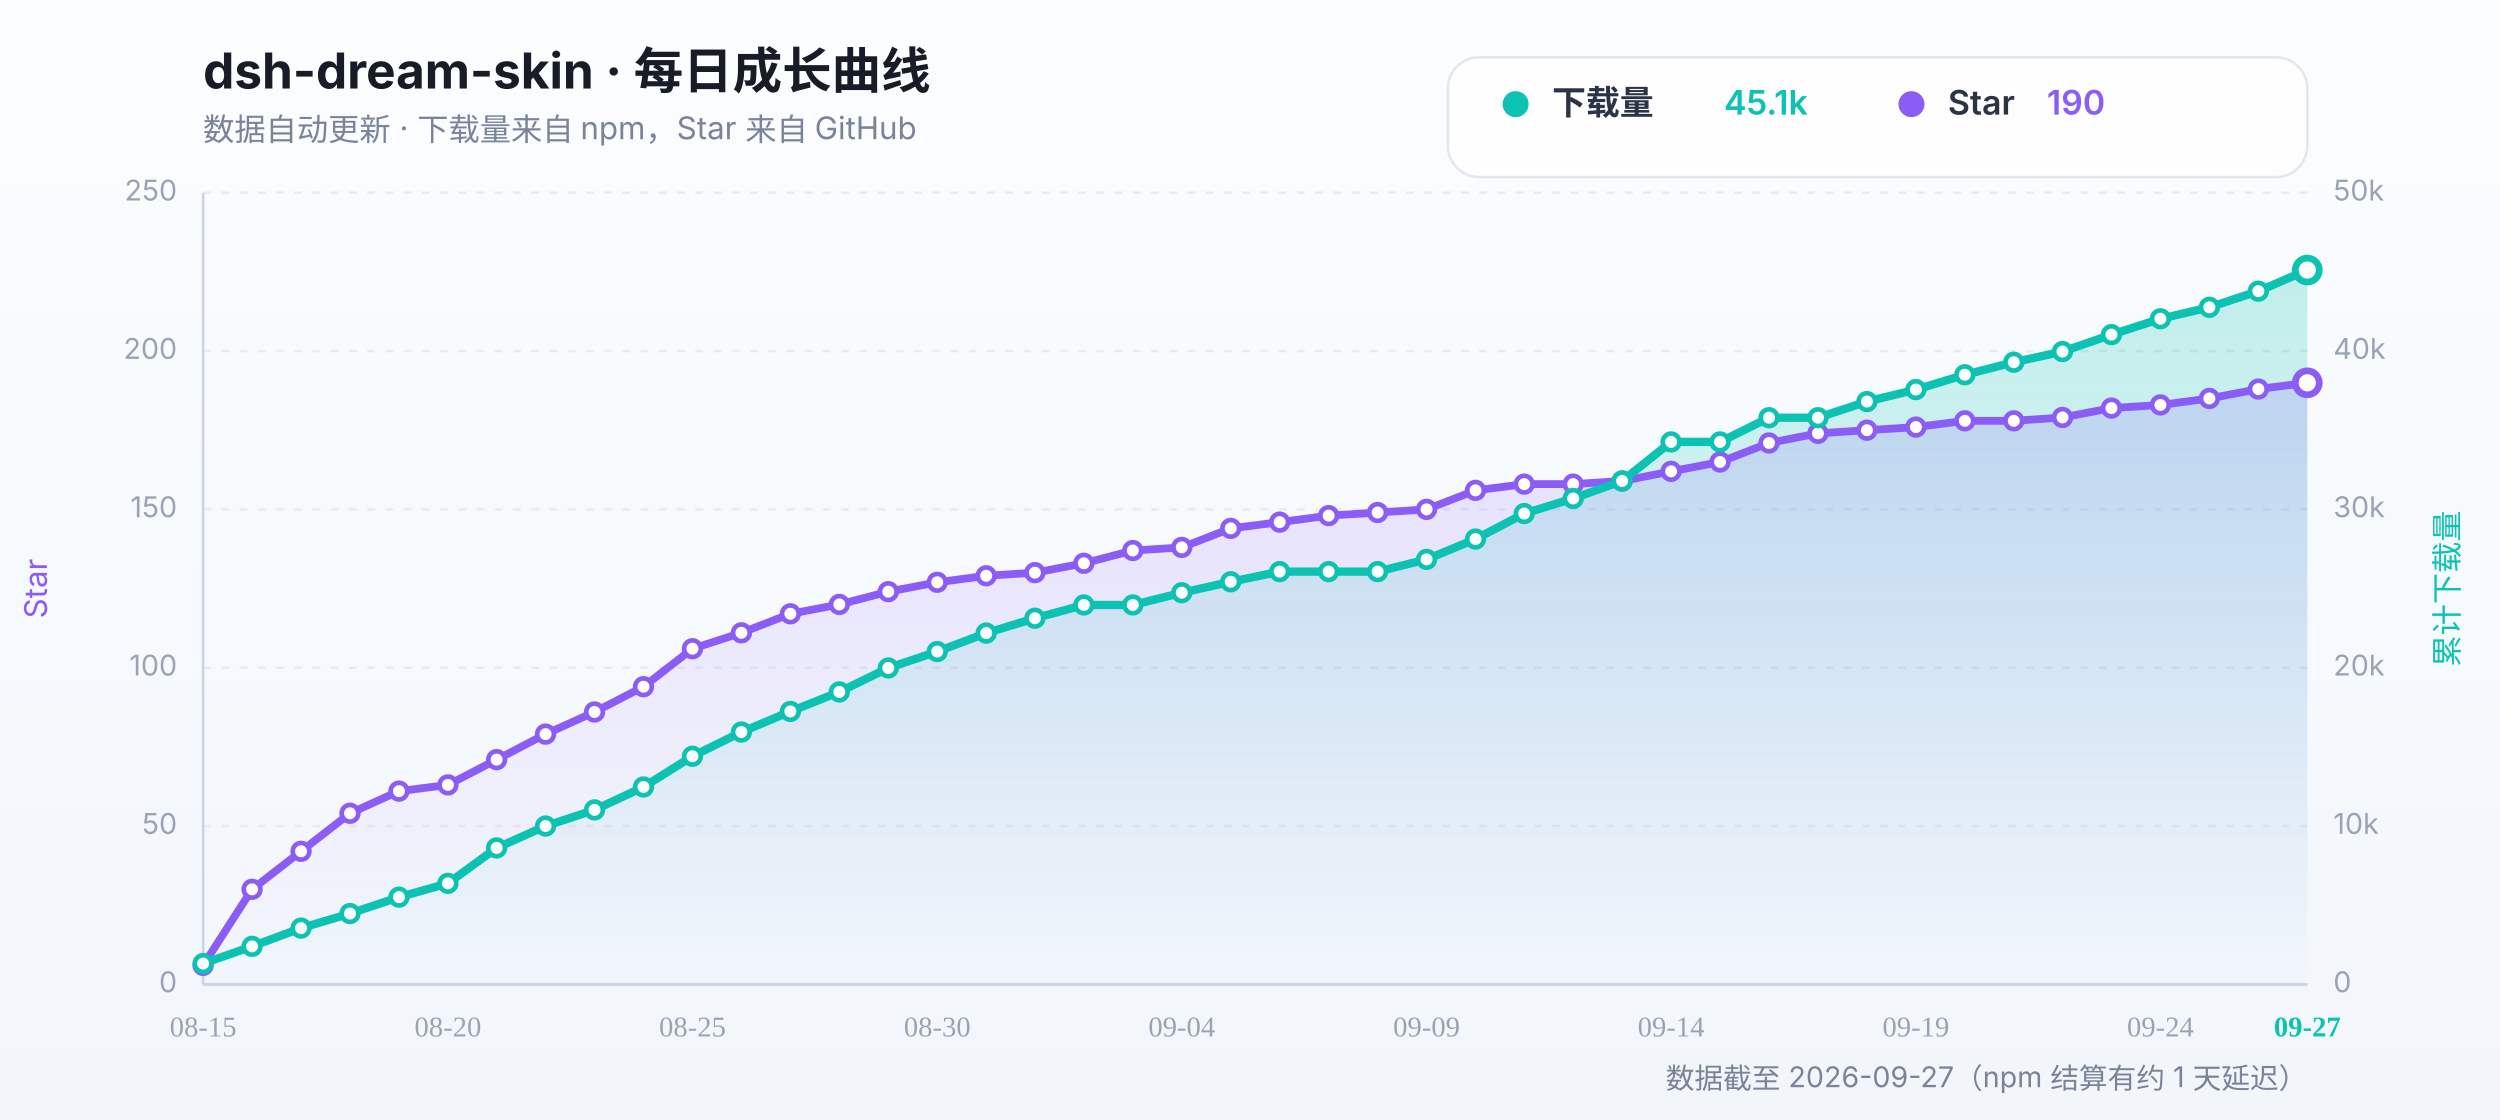
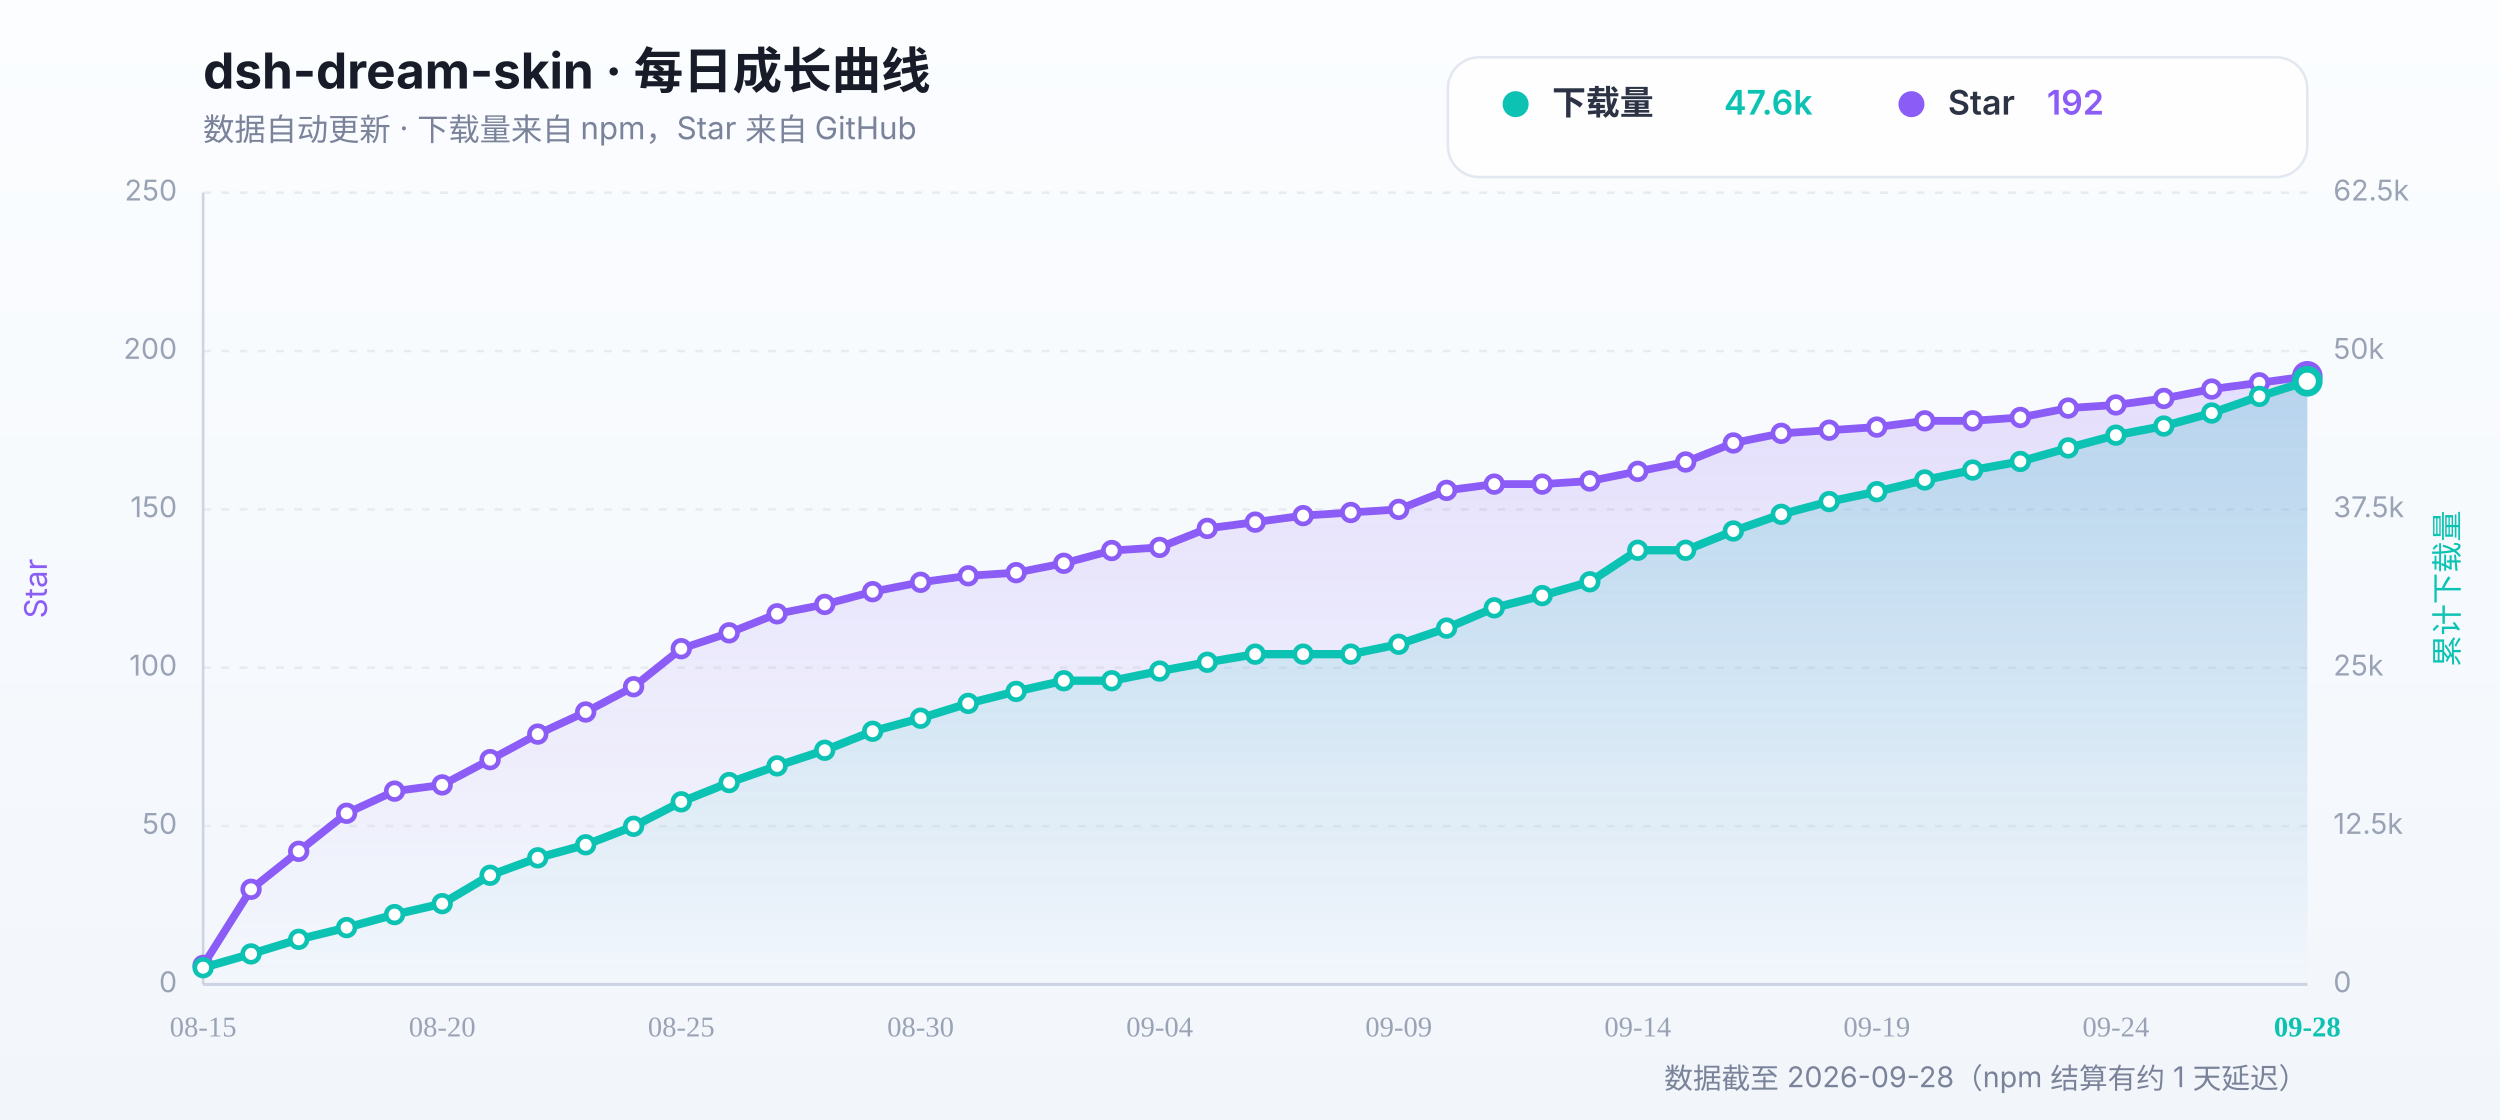
<svg xmlns="http://www.w3.org/2000/svg" width="960" height="430" viewBox="0 0 960 430" role="img" aria-label="dsh-dream-skin 每日 Star 与累计下载量双轴折线图">
  <defs>
    <linearGradient id="gradDl" x1="0" y1="0" x2="0" y2="1">
      <stop offset="0%" stop-color="#0cc2b3" stop-opacity="0.24" />
      <stop offset="100%" stop-color="#0cc2b3" stop-opacity="0" />
    </linearGradient>
    <linearGradient id="gradSt" x1="0" y1="0" x2="0" y2="1">
      <stop offset="0%" stop-color="#8b5cf6" stop-opacity="0.18" />
      <stop offset="100%" stop-color="#8b5cf6" stop-opacity="0" />
    </linearGradient>
    <linearGradient id="bgGrad" x1="0" y1="0" x2="0" y2="1">
      <stop offset="0%" stop-color="#fbfdff" />
      <stop offset="100%" stop-color="#f2f6fb" />
    </linearGradient>
  </defs>
  <rect width="960" height="430" fill="url(#bgGrad)" />
  <g font-family="system-ui,-apple-system,'Segoe UI',sans-serif">
    <text x="18" y="226" font-size="12" fill="#8b5cf6" transform="rotate(-90 18 226)" text-anchor="middle">Star</text>
    <text x="944" y="226" font-size="12" fill="#0cc2b3" transform="rotate(-90 944 226)" text-anchor="middle">累计下载量</text>
  </g>
  <text x="78" y="34" font-size="19" font-weight="700" fill="#171c28" font-family="system-ui,-apple-system,'Segoe UI',sans-serif">dsh-dream-skin · 每日成长曲线</text>
  <text x="78" y="54" font-size="12" fill="#7a8399" font-family="system-ui,-apple-system,'Segoe UI',sans-serif">数据自动更新 · 下载量来自 npm，Star 来自 GitHub</text>
  <g font-family="system-ui,-apple-system,'Segoe UI',sans-serif">
    <rect x="556" y="22" width="330" height="46" rx="12" fill="#ffffff" fill-opacity="0.72" stroke="#e3e8f0" stroke-width="1" />
    <circle cx="582" cy="40" r="5" fill="#0cc2b3" />
    <text x="596" y="44" font-size="13" font-weight="600" fill="#2c3344">下载量</text>
-     <text x="662" y="44" font-size="13" font-weight="600" fill="#0cc2b3">45.1k</text>
+     <text x="662" y="44" font-size="13" font-weight="600" fill="#0cc2b3">47.6k</text>
    <circle cx="734" cy="40" r="5" fill="#8b5cf6" />
    <text x="748" y="44" font-size="13" font-weight="600" fill="#2c3344">Star</text>
-     <text x="786" y="44" font-size="13" font-weight="600" fill="#8b5cf6">190</text>
+     <text x="786" y="44" font-size="13" font-weight="600" fill="#8b5cf6">192</text>
  </g>
  <line x1="78" y1="378.0" x2="886" y2="378.0" stroke="#d3d9e8" stroke-width="1.2" />
  <line x1="78" y1="317.2" x2="886" y2="317.2" stroke="#e8ebf2" stroke-width="1" stroke-dasharray="3 4" />
  <line x1="78" y1="256.4" x2="886" y2="256.4" stroke="#e8ebf2" stroke-width="1" stroke-dasharray="3 4" />
  <line x1="78" y1="195.6" x2="886" y2="195.6" stroke="#e8ebf2" stroke-width="1" stroke-dasharray="3 4" />
  <line x1="78" y1="134.8" x2="886" y2="134.8" stroke="#e8ebf2" stroke-width="1" stroke-dasharray="3 4" />
  <line x1="78" y1="74.0" x2="886" y2="74.0" stroke="#e8ebf2" stroke-width="1" stroke-dasharray="3 4" />
  <g font-family="system-ui,-apple-system,'Segoe UI',sans-serif">
    <text x="68" y="381.0" text-anchor="end" font-size="11" fill="#9aa3b5">0</text>
    <text x="68" y="320.2" text-anchor="end" font-size="11" fill="#9aa3b5">50</text>
    <text x="68" y="259.4" text-anchor="end" font-size="11" fill="#9aa3b5">100</text>
    <text x="68" y="198.6" text-anchor="end" font-size="11" fill="#9aa3b5">150</text>
    <text x="68" y="137.8" text-anchor="end" font-size="11" fill="#9aa3b5">200</text>
    <text x="68" y="77.0" text-anchor="end" font-size="11" fill="#9aa3b5">250</text>
    <text x="896" y="381.0" text-anchor="start" font-size="11" fill="#9aa3b5">0</text>
-     <text x="896" y="320.2" text-anchor="start" font-size="11" fill="#9aa3b5">10k</text>
-     <text x="896" y="259.4" text-anchor="start" font-size="11" fill="#9aa3b5">20k</text>
-     <text x="896" y="198.6" text-anchor="start" font-size="11" fill="#9aa3b5">30k</text>
-     <text x="896" y="137.8" text-anchor="start" font-size="11" fill="#9aa3b5">40k</text>
-     <text x="896" y="77.0" text-anchor="start" font-size="11" fill="#9aa3b5">50k</text>
+     <text x="896" y="320.2" text-anchor="start" font-size="11" fill="#9aa3b5">12.5k</text>
+     <text x="896" y="259.4" text-anchor="start" font-size="11" fill="#9aa3b5">25k</text>
+     <text x="896" y="198.6" text-anchor="start" font-size="11" fill="#9aa3b5">37.5k</text>
+     <text x="896" y="137.8" text-anchor="start" font-size="11" fill="#9aa3b5">50k</text>
+     <text x="896" y="77.0" text-anchor="start" font-size="11" fill="#9aa3b5">62.5k</text>
  </g>
  <line x1="78" y1="74" x2="78" y2="378" stroke="#cdd3e2" stroke-width="1" />
  <line x1="78" y1="378" x2="886" y2="378" stroke="#cdd3e2" stroke-width="1" />
-   <path d="M 78.0 378.0 L 78.0 370.0 L 96.8 363.4 L 115.6 356.4 L 134.4 350.8 L 153.2 344.5 L 172.0 339.2 L 190.7 325.6 L 209.5 317.2 L 228.3 311.0 L 247.1 302.2 L 265.9 290.4 L 284.7 281.1 L 303.5 273.2 L 322.3 265.7 L 341.1 256.5 L 359.9 250.2 L 378.7 243.1 L 397.4 237.4 L 416.2 232.3 L 435.0 232.3 L 453.8 227.6 L 472.6 223.4 L 491.4 219.5 L 510.2 219.5 L 529.0 219.5 L 547.8 214.8 L 566.6 207.0 L 585.3 197.2 L 604.1 191.4 L 622.9 184.7 L 641.7 169.7 L 660.5 169.7 L 679.3 160.4 L 698.1 160.4 L 716.9 154.2 L 735.7 149.6 L 754.5 143.9 L 773.3 139.1 L 792.0 135.0 L 810.8 128.5 L 829.6 122.4 L 848.4 118.0 L 867.2 111.8 L 886.0 103.7 L 886.0 378.0 Z" fill="url(#gradDl)" stroke="none" />
-   <path d="M 78.0 378.0 L 78.0 370.7 L 96.8 341.5 L 115.6 326.9 L 134.4 312.3 L 153.2 303.8 L 172.0 301.4 L 190.7 291.7 L 209.5 281.9 L 228.3 273.4 L 247.1 263.7 L 265.9 249.1 L 284.7 243.0 L 303.5 235.7 L 322.3 232.1 L 341.1 227.2 L 359.9 223.6 L 378.7 221.1 L 397.4 219.9 L 416.2 216.3 L 435.0 211.4 L 453.8 210.2 L 472.6 202.9 L 491.4 200.5 L 510.2 198.0 L 529.0 196.8 L 547.8 195.6 L 566.6 188.3 L 585.3 185.9 L 604.1 185.9 L 622.9 184.7 L 641.7 181.0 L 660.5 177.4 L 679.3 170.1 L 698.1 166.4 L 716.9 165.2 L 735.7 164.0 L 754.5 161.6 L 773.3 161.6 L 792.0 160.3 L 810.8 156.7 L 829.6 155.5 L 848.4 153.0 L 867.2 149.4 L 886.0 147.0 L 886.0 378.0 Z" fill="url(#gradSt)" stroke="none" />
-   <polyline points="78.0,370.7 96.8,341.5 115.6,326.9 134.4,312.3 153.2,303.8 172.0,301.4 190.7,291.7 209.5,281.9 228.3,273.4 247.1,263.7 265.9,249.1 284.7,243.0 303.5,235.7 322.3,232.1 341.1,227.2 359.9,223.6 378.7,221.1 397.4,219.9 416.2,216.3 435.0,211.4 453.8,210.2 472.6,202.9 491.4,200.5 510.2,198.0 529.0,196.8 547.8,195.6 566.6,188.3 585.3,185.9 604.1,185.9 622.9,184.7 641.7,181.0 660.5,177.4 679.3,170.1 698.1,166.4 716.9,165.2 735.7,164.0 754.5,161.6 773.3,161.6 792.0,160.3 810.8,156.7 829.6,155.5 848.4,153.0 867.2,149.4 886.0,147.0" fill="none" stroke="#8b5cf6" stroke-width="3" stroke-linecap="round" stroke-linejoin="round" />
+   <path d="M 78.0 378.0 L 78.0 371.6 L 96.4 366.3 L 114.7 360.7 L 133.1 356.2 L 151.5 351.2 L 169.8 347.0 L 188.2 336.1 L 206.5 329.4 L 224.9 324.4 L 243.3 317.3 L 261.6 307.9 L 280.0 300.5 L 298.4 294.1 L 316.7 288.1 L 335.1 280.8 L 353.5 275.8 L 371.8 270.1 L 390.2 265.5 L 408.5 261.4 L 426.9 261.4 L 445.3 257.7 L 463.6 254.3 L 482.0 251.2 L 500.4 251.2 L 518.7 251.2 L 537.1 247.4 L 555.5 241.2 L 573.8 233.4 L 592.2 228.7 L 610.5 223.4 L 628.9 211.3 L 647.3 211.3 L 665.6 203.9 L 684.0 197.5 L 702.4 192.6 L 720.7 188.8 L 739.1 184.3 L 757.5 180.5 L 775.8 177.2 L 794.2 172.0 L 812.5 167.1 L 830.9 163.6 L 849.3 158.6 L 867.6 152.2 L 886.0 146.4 L 886.0 378.0 Z" fill="url(#gradDl)" stroke="none" />
+   <path d="M 78.0 378.0 L 78.0 370.7 L 96.4 341.5 L 114.7 326.9 L 133.1 312.3 L 151.5 303.8 L 169.8 301.4 L 188.2 291.7 L 206.5 281.9 L 224.9 273.4 L 243.3 263.7 L 261.6 249.1 L 280.0 243.0 L 298.4 235.7 L 316.7 232.1 L 335.1 227.2 L 353.5 223.6 L 371.8 221.1 L 390.2 219.9 L 408.5 216.3 L 426.9 211.4 L 445.3 210.2 L 463.6 202.9 L 482.0 200.5 L 500.4 198.0 L 518.7 196.8 L 537.1 195.6 L 555.5 188.3 L 573.8 185.9 L 592.2 185.9 L 610.5 184.7 L 628.9 181.0 L 647.3 177.4 L 665.6 170.1 L 684.0 166.4 L 702.4 165.2 L 720.7 164.0 L 739.1 161.6 L 757.5 161.6 L 775.8 160.3 L 794.2 156.7 L 812.5 155.5 L 830.9 153.0 L 849.3 149.4 L 867.6 147.0 L 886.0 144.5 L 886.0 378.0 Z" fill="url(#gradSt)" stroke="none" />
+   <polyline points="78.0,370.7 96.4,341.5 114.7,326.9 133.1,312.3 151.5,303.8 169.8,301.4 188.2,291.7 206.5,281.9 224.9,273.4 243.3,263.7 261.6,249.1 280.0,243.0 298.4,235.7 316.7,232.1 335.1,227.2 353.5,223.6 371.8,221.1 390.2,219.9 408.5,216.3 426.9,211.4 445.3,210.2 463.6,202.9 482.0,200.5 500.4,198.0 518.7,196.8 537.1,195.6 555.5,188.3 573.8,185.9 592.2,185.9 610.5,184.7 628.9,181.0 647.3,177.4 665.6,170.1 684.0,166.4 702.4,165.2 720.7,164.0 739.1,161.6 757.5,161.6 775.8,160.3 794.2,156.7 812.5,155.5 830.9,153.0 849.3,149.4 867.6,147.0 886.0,144.5" fill="none" stroke="#8b5cf6" stroke-width="3" stroke-linecap="round" stroke-linejoin="round" />
  <circle cx="78.0" cy="370.7" r="3.2" fill="#ffffff" stroke="#8b5cf6" stroke-width="1.8" />
-   <circle cx="96.8" cy="341.5" r="3.2" fill="#ffffff" stroke="#8b5cf6" stroke-width="1.8" />
-   <circle cx="115.6" cy="326.9" r="3.2" fill="#ffffff" stroke="#8b5cf6" stroke-width="1.8" />
-   <circle cx="134.4" cy="312.3" r="3.2" fill="#ffffff" stroke="#8b5cf6" stroke-width="1.8" />
-   <circle cx="153.2" cy="303.8" r="3.2" fill="#ffffff" stroke="#8b5cf6" stroke-width="1.8" />
-   <circle cx="172.0" cy="301.4" r="3.2" fill="#ffffff" stroke="#8b5cf6" stroke-width="1.8" />
-   <circle cx="190.7" cy="291.7" r="3.2" fill="#ffffff" stroke="#8b5cf6" stroke-width="1.8" />
-   <circle cx="209.5" cy="281.9" r="3.2" fill="#ffffff" stroke="#8b5cf6" stroke-width="1.8" />
-   <circle cx="228.3" cy="273.4" r="3.2" fill="#ffffff" stroke="#8b5cf6" stroke-width="1.8" />
-   <circle cx="247.1" cy="263.7" r="3.2" fill="#ffffff" stroke="#8b5cf6" stroke-width="1.8" />
-   <circle cx="265.9" cy="249.1" r="3.2" fill="#ffffff" stroke="#8b5cf6" stroke-width="1.8" />
-   <circle cx="284.7" cy="243.0" r="3.2" fill="#ffffff" stroke="#8b5cf6" stroke-width="1.8" />
-   <circle cx="303.5" cy="235.7" r="3.2" fill="#ffffff" stroke="#8b5cf6" stroke-width="1.8" />
-   <circle cx="322.3" cy="232.1" r="3.2" fill="#ffffff" stroke="#8b5cf6" stroke-width="1.8" />
-   <circle cx="341.1" cy="227.2" r="3.2" fill="#ffffff" stroke="#8b5cf6" stroke-width="1.8" />
-   <circle cx="359.9" cy="223.6" r="3.2" fill="#ffffff" stroke="#8b5cf6" stroke-width="1.8" />
-   <circle cx="378.7" cy="221.1" r="3.2" fill="#ffffff" stroke="#8b5cf6" stroke-width="1.8" />
-   <circle cx="397.4" cy="219.9" r="3.2" fill="#ffffff" stroke="#8b5cf6" stroke-width="1.8" />
-   <circle cx="416.2" cy="216.3" r="3.2" fill="#ffffff" stroke="#8b5cf6" stroke-width="1.8" />
-   <circle cx="435.0" cy="211.4" r="3.2" fill="#ffffff" stroke="#8b5cf6" stroke-width="1.8" />
-   <circle cx="453.8" cy="210.2" r="3.2" fill="#ffffff" stroke="#8b5cf6" stroke-width="1.8" />
-   <circle cx="472.6" cy="202.9" r="3.2" fill="#ffffff" stroke="#8b5cf6" stroke-width="1.8" />
-   <circle cx="491.4" cy="200.5" r="3.2" fill="#ffffff" stroke="#8b5cf6" stroke-width="1.8" />
-   <circle cx="510.2" cy="198.0" r="3.2" fill="#ffffff" stroke="#8b5cf6" stroke-width="1.8" />
-   <circle cx="529.0" cy="196.8" r="3.2" fill="#ffffff" stroke="#8b5cf6" stroke-width="1.8" />
-   <circle cx="547.8" cy="195.6" r="3.2" fill="#ffffff" stroke="#8b5cf6" stroke-width="1.8" />
-   <circle cx="566.6" cy="188.3" r="3.2" fill="#ffffff" stroke="#8b5cf6" stroke-width="1.8" />
-   <circle cx="585.3" cy="185.9" r="3.2" fill="#ffffff" stroke="#8b5cf6" stroke-width="1.8" />
-   <circle cx="604.1" cy="185.9" r="3.2" fill="#ffffff" stroke="#8b5cf6" stroke-width="1.8" />
-   <circle cx="622.9" cy="184.7" r="3.2" fill="#ffffff" stroke="#8b5cf6" stroke-width="1.8" />
-   <circle cx="641.7" cy="181.0" r="3.2" fill="#ffffff" stroke="#8b5cf6" stroke-width="1.8" />
-   <circle cx="660.5" cy="177.4" r="3.2" fill="#ffffff" stroke="#8b5cf6" stroke-width="1.8" />
-   <circle cx="679.3" cy="170.1" r="3.2" fill="#ffffff" stroke="#8b5cf6" stroke-width="1.8" />
-   <circle cx="698.1" cy="166.4" r="3.2" fill="#ffffff" stroke="#8b5cf6" stroke-width="1.8" />
-   <circle cx="716.9" cy="165.2" r="3.2" fill="#ffffff" stroke="#8b5cf6" stroke-width="1.8" />
-   <circle cx="735.7" cy="164.0" r="3.2" fill="#ffffff" stroke="#8b5cf6" stroke-width="1.8" />
-   <circle cx="754.5" cy="161.6" r="3.2" fill="#ffffff" stroke="#8b5cf6" stroke-width="1.8" />
-   <circle cx="773.3" cy="161.6" r="3.2" fill="#ffffff" stroke="#8b5cf6" stroke-width="1.8" />
-   <circle cx="792.0" cy="160.3" r="3.2" fill="#ffffff" stroke="#8b5cf6" stroke-width="1.8" />
-   <circle cx="810.8" cy="156.7" r="3.2" fill="#ffffff" stroke="#8b5cf6" stroke-width="1.8" />
-   <circle cx="829.6" cy="155.5" r="3.2" fill="#ffffff" stroke="#8b5cf6" stroke-width="1.8" />
-   <circle cx="848.4" cy="153.0" r="3.2" fill="#ffffff" stroke="#8b5cf6" stroke-width="1.8" />
-   <circle cx="867.2" cy="149.4" r="3.2" fill="#ffffff" stroke="#8b5cf6" stroke-width="1.8" />
-   <circle cx="886.0" cy="147.0" r="4.6" fill="#ffffff" stroke="#8b5cf6" stroke-width="2.6" />
-   <polyline points="78.0,370.0 96.8,363.4 115.6,356.4 134.4,350.8 153.2,344.5 172.0,339.2 190.7,325.6 209.5,317.2 228.3,311.0 247.1,302.2 265.9,290.4 284.7,281.1 303.5,273.2 322.3,265.7 341.1,256.5 359.9,250.2 378.7,243.1 397.4,237.4 416.2,232.3 435.0,232.3 453.8,227.6 472.6,223.4 491.4,219.5 510.2,219.5 529.0,219.5 547.8,214.8 566.6,207.0 585.3,197.2 604.1,191.4 622.9,184.7 641.7,169.7 660.5,169.7 679.3,160.4 698.1,160.4 716.9,154.2 735.7,149.6 754.5,143.9 773.3,139.1 792.0,135.0 810.8,128.5 829.6,122.4 848.4,118.0 867.2,111.8 886.0,103.7" fill="none" stroke="#0cc2b3" stroke-width="3.2" stroke-linecap="round" stroke-linejoin="round" />
-   <circle cx="78.0" cy="370.0" r="3.2" fill="#ffffff" stroke="#0cc2b3" stroke-width="1.8" />
-   <circle cx="96.8" cy="363.4" r="3.2" fill="#ffffff" stroke="#0cc2b3" stroke-width="1.8" />
-   <circle cx="115.6" cy="356.4" r="3.2" fill="#ffffff" stroke="#0cc2b3" stroke-width="1.8" />
-   <circle cx="134.4" cy="350.8" r="3.2" fill="#ffffff" stroke="#0cc2b3" stroke-width="1.8" />
-   <circle cx="153.2" cy="344.5" r="3.2" fill="#ffffff" stroke="#0cc2b3" stroke-width="1.8" />
-   <circle cx="172.0" cy="339.2" r="3.2" fill="#ffffff" stroke="#0cc2b3" stroke-width="1.8" />
-   <circle cx="190.7" cy="325.6" r="3.2" fill="#ffffff" stroke="#0cc2b3" stroke-width="1.8" />
-   <circle cx="209.5" cy="317.2" r="3.2" fill="#ffffff" stroke="#0cc2b3" stroke-width="1.8" />
-   <circle cx="228.3" cy="311.0" r="3.2" fill="#ffffff" stroke="#0cc2b3" stroke-width="1.8" />
-   <circle cx="247.1" cy="302.2" r="3.2" fill="#ffffff" stroke="#0cc2b3" stroke-width="1.8" />
-   <circle cx="265.9" cy="290.4" r="3.2" fill="#ffffff" stroke="#0cc2b3" stroke-width="1.8" />
-   <circle cx="284.7" cy="281.1" r="3.2" fill="#ffffff" stroke="#0cc2b3" stroke-width="1.8" />
-   <circle cx="303.5" cy="273.2" r="3.2" fill="#ffffff" stroke="#0cc2b3" stroke-width="1.8" />
-   <circle cx="322.3" cy="265.7" r="3.2" fill="#ffffff" stroke="#0cc2b3" stroke-width="1.8" />
-   <circle cx="341.1" cy="256.5" r="3.2" fill="#ffffff" stroke="#0cc2b3" stroke-width="1.8" />
-   <circle cx="359.9" cy="250.2" r="3.2" fill="#ffffff" stroke="#0cc2b3" stroke-width="1.8" />
-   <circle cx="378.7" cy="243.1" r="3.2" fill="#ffffff" stroke="#0cc2b3" stroke-width="1.8" />
-   <circle cx="397.4" cy="237.4" r="3.2" fill="#ffffff" stroke="#0cc2b3" stroke-width="1.8" />
-   <circle cx="416.2" cy="232.3" r="3.2" fill="#ffffff" stroke="#0cc2b3" stroke-width="1.8" />
-   <circle cx="435.0" cy="232.3" r="3.2" fill="#ffffff" stroke="#0cc2b3" stroke-width="1.8" />
-   <circle cx="453.8" cy="227.6" r="3.2" fill="#ffffff" stroke="#0cc2b3" stroke-width="1.8" />
-   <circle cx="472.6" cy="223.4" r="3.2" fill="#ffffff" stroke="#0cc2b3" stroke-width="1.8" />
-   <circle cx="491.4" cy="219.5" r="3.2" fill="#ffffff" stroke="#0cc2b3" stroke-width="1.8" />
-   <circle cx="510.2" cy="219.5" r="3.2" fill="#ffffff" stroke="#0cc2b3" stroke-width="1.8" />
-   <circle cx="529.0" cy="219.5" r="3.2" fill="#ffffff" stroke="#0cc2b3" stroke-width="1.8" />
-   <circle cx="547.8" cy="214.8" r="3.2" fill="#ffffff" stroke="#0cc2b3" stroke-width="1.8" />
-   <circle cx="566.6" cy="207.0" r="3.2" fill="#ffffff" stroke="#0cc2b3" stroke-width="1.8" />
-   <circle cx="585.3" cy="197.2" r="3.2" fill="#ffffff" stroke="#0cc2b3" stroke-width="1.8" />
-   <circle cx="604.1" cy="191.4" r="3.2" fill="#ffffff" stroke="#0cc2b3" stroke-width="1.8" />
-   <circle cx="622.9" cy="184.7" r="3.2" fill="#ffffff" stroke="#0cc2b3" stroke-width="1.8" />
-   <circle cx="641.7" cy="169.7" r="3.2" fill="#ffffff" stroke="#0cc2b3" stroke-width="1.8" />
-   <circle cx="660.5" cy="169.7" r="3.2" fill="#ffffff" stroke="#0cc2b3" stroke-width="1.8" />
-   <circle cx="679.3" cy="160.4" r="3.2" fill="#ffffff" stroke="#0cc2b3" stroke-width="1.8" />
-   <circle cx="698.1" cy="160.4" r="3.2" fill="#ffffff" stroke="#0cc2b3" stroke-width="1.8" />
-   <circle cx="716.9" cy="154.2" r="3.2" fill="#ffffff" stroke="#0cc2b3" stroke-width="1.8" />
-   <circle cx="735.7" cy="149.6" r="3.2" fill="#ffffff" stroke="#0cc2b3" stroke-width="1.8" />
-   <circle cx="754.5" cy="143.9" r="3.2" fill="#ffffff" stroke="#0cc2b3" stroke-width="1.8" />
-   <circle cx="773.3" cy="139.1" r="3.2" fill="#ffffff" stroke="#0cc2b3" stroke-width="1.8" />
-   <circle cx="792.0" cy="135.0" r="3.2" fill="#ffffff" stroke="#0cc2b3" stroke-width="1.8" />
-   <circle cx="810.8" cy="128.5" r="3.2" fill="#ffffff" stroke="#0cc2b3" stroke-width="1.8" />
-   <circle cx="829.6" cy="122.4" r="3.2" fill="#ffffff" stroke="#0cc2b3" stroke-width="1.8" />
-   <circle cx="848.4" cy="118.0" r="3.2" fill="#ffffff" stroke="#0cc2b3" stroke-width="1.8" />
-   <circle cx="867.2" cy="111.8" r="3.2" fill="#ffffff" stroke="#0cc2b3" stroke-width="1.8" />
-   <circle cx="886.0" cy="103.7" r="4.6" fill="#ffffff" stroke="#0cc2b3" stroke-width="2.6" />
+   <circle cx="96.4" cy="341.5" r="3.2" fill="#ffffff" stroke="#8b5cf6" stroke-width="1.8" />
+   <circle cx="114.7" cy="326.9" r="3.2" fill="#ffffff" stroke="#8b5cf6" stroke-width="1.8" />
+   <circle cx="133.1" cy="312.3" r="3.2" fill="#ffffff" stroke="#8b5cf6" stroke-width="1.8" />
+   <circle cx="151.5" cy="303.8" r="3.2" fill="#ffffff" stroke="#8b5cf6" stroke-width="1.8" />
+   <circle cx="169.8" cy="301.4" r="3.2" fill="#ffffff" stroke="#8b5cf6" stroke-width="1.8" />
+   <circle cx="188.2" cy="291.7" r="3.2" fill="#ffffff" stroke="#8b5cf6" stroke-width="1.8" />
+   <circle cx="206.5" cy="281.9" r="3.2" fill="#ffffff" stroke="#8b5cf6" stroke-width="1.8" />
+   <circle cx="224.9" cy="273.4" r="3.2" fill="#ffffff" stroke="#8b5cf6" stroke-width="1.8" />
+   <circle cx="243.3" cy="263.7" r="3.2" fill="#ffffff" stroke="#8b5cf6" stroke-width="1.8" />
+   <circle cx="261.6" cy="249.1" r="3.2" fill="#ffffff" stroke="#8b5cf6" stroke-width="1.8" />
+   <circle cx="280.0" cy="243.0" r="3.2" fill="#ffffff" stroke="#8b5cf6" stroke-width="1.8" />
+   <circle cx="298.4" cy="235.7" r="3.2" fill="#ffffff" stroke="#8b5cf6" stroke-width="1.8" />
+   <circle cx="316.7" cy="232.1" r="3.2" fill="#ffffff" stroke="#8b5cf6" stroke-width="1.8" />
+   <circle cx="335.1" cy="227.2" r="3.2" fill="#ffffff" stroke="#8b5cf6" stroke-width="1.8" />
+   <circle cx="353.5" cy="223.6" r="3.2" fill="#ffffff" stroke="#8b5cf6" stroke-width="1.8" />
+   <circle cx="371.8" cy="221.1" r="3.2" fill="#ffffff" stroke="#8b5cf6" stroke-width="1.8" />
+   <circle cx="390.2" cy="219.9" r="3.2" fill="#ffffff" stroke="#8b5cf6" stroke-width="1.8" />
+   <circle cx="408.5" cy="216.3" r="3.2" fill="#ffffff" stroke="#8b5cf6" stroke-width="1.8" />
+   <circle cx="426.9" cy="211.4" r="3.2" fill="#ffffff" stroke="#8b5cf6" stroke-width="1.8" />
+   <circle cx="445.3" cy="210.2" r="3.2" fill="#ffffff" stroke="#8b5cf6" stroke-width="1.8" />
+   <circle cx="463.6" cy="202.9" r="3.2" fill="#ffffff" stroke="#8b5cf6" stroke-width="1.8" />
+   <circle cx="482.0" cy="200.5" r="3.2" fill="#ffffff" stroke="#8b5cf6" stroke-width="1.8" />
+   <circle cx="500.4" cy="198.0" r="3.2" fill="#ffffff" stroke="#8b5cf6" stroke-width="1.8" />
+   <circle cx="518.7" cy="196.8" r="3.2" fill="#ffffff" stroke="#8b5cf6" stroke-width="1.8" />
+   <circle cx="537.1" cy="195.6" r="3.2" fill="#ffffff" stroke="#8b5cf6" stroke-width="1.8" />
+   <circle cx="555.5" cy="188.3" r="3.2" fill="#ffffff" stroke="#8b5cf6" stroke-width="1.8" />
+   <circle cx="573.8" cy="185.9" r="3.2" fill="#ffffff" stroke="#8b5cf6" stroke-width="1.8" />
+   <circle cx="592.2" cy="185.9" r="3.2" fill="#ffffff" stroke="#8b5cf6" stroke-width="1.8" />
+   <circle cx="610.5" cy="184.7" r="3.2" fill="#ffffff" stroke="#8b5cf6" stroke-width="1.8" />
+   <circle cx="628.9" cy="181.0" r="3.2" fill="#ffffff" stroke="#8b5cf6" stroke-width="1.8" />
+   <circle cx="647.3" cy="177.4" r="3.2" fill="#ffffff" stroke="#8b5cf6" stroke-width="1.8" />
+   <circle cx="665.6" cy="170.1" r="3.2" fill="#ffffff" stroke="#8b5cf6" stroke-width="1.8" />
+   <circle cx="684.0" cy="166.4" r="3.2" fill="#ffffff" stroke="#8b5cf6" stroke-width="1.8" />
+   <circle cx="702.4" cy="165.2" r="3.2" fill="#ffffff" stroke="#8b5cf6" stroke-width="1.8" />
+   <circle cx="720.7" cy="164.0" r="3.2" fill="#ffffff" stroke="#8b5cf6" stroke-width="1.8" />
+   <circle cx="739.1" cy="161.6" r="3.2" fill="#ffffff" stroke="#8b5cf6" stroke-width="1.8" />
+   <circle cx="757.5" cy="161.6" r="3.2" fill="#ffffff" stroke="#8b5cf6" stroke-width="1.8" />
+   <circle cx="775.8" cy="160.3" r="3.2" fill="#ffffff" stroke="#8b5cf6" stroke-width="1.8" />
+   <circle cx="794.2" cy="156.7" r="3.2" fill="#ffffff" stroke="#8b5cf6" stroke-width="1.8" />
+   <circle cx="812.5" cy="155.5" r="3.2" fill="#ffffff" stroke="#8b5cf6" stroke-width="1.8" />
+   <circle cx="830.9" cy="153.0" r="3.2" fill="#ffffff" stroke="#8b5cf6" stroke-width="1.8" />
+   <circle cx="849.3" cy="149.4" r="3.2" fill="#ffffff" stroke="#8b5cf6" stroke-width="1.8" />
+   <circle cx="867.6" cy="147.0" r="3.2" fill="#ffffff" stroke="#8b5cf6" stroke-width="1.8" />
+   <circle cx="886.0" cy="144.5" r="4.6" fill="#ffffff" stroke="#8b5cf6" stroke-width="2.6" />
+   <polyline points="78.0,371.6 96.4,366.3 114.7,360.7 133.1,356.2 151.5,351.2 169.8,347.0 188.2,336.1 206.5,329.4 224.9,324.4 243.3,317.3 261.6,307.9 280.0,300.5 298.4,294.1 316.7,288.1 335.1,280.8 353.5,275.8 371.8,270.1 390.2,265.5 408.5,261.4 426.9,261.4 445.3,257.7 463.6,254.3 482.0,251.2 500.4,251.2 518.7,251.2 537.1,247.4 555.5,241.2 573.8,233.4 592.2,228.7 610.5,223.4 628.9,211.3 647.3,211.3 665.6,203.9 684.0,197.5 702.4,192.6 720.7,188.8 739.1,184.3 757.5,180.5 775.8,177.2 794.2,172.0 812.5,167.1 830.9,163.6 849.3,158.6 867.6,152.2 886.0,146.4" fill="none" stroke="#0cc2b3" stroke-width="3.2" stroke-linecap="round" stroke-linejoin="round" />
+   <circle cx="78.0" cy="371.6" r="3.2" fill="#ffffff" stroke="#0cc2b3" stroke-width="1.8" />
+   <circle cx="96.4" cy="366.3" r="3.2" fill="#ffffff" stroke="#0cc2b3" stroke-width="1.8" />
+   <circle cx="114.7" cy="360.7" r="3.2" fill="#ffffff" stroke="#0cc2b3" stroke-width="1.8" />
+   <circle cx="133.1" cy="356.2" r="3.2" fill="#ffffff" stroke="#0cc2b3" stroke-width="1.8" />
+   <circle cx="151.5" cy="351.2" r="3.2" fill="#ffffff" stroke="#0cc2b3" stroke-width="1.8" />
+   <circle cx="169.8" cy="347.0" r="3.2" fill="#ffffff" stroke="#0cc2b3" stroke-width="1.8" />
+   <circle cx="188.2" cy="336.1" r="3.2" fill="#ffffff" stroke="#0cc2b3" stroke-width="1.8" />
+   <circle cx="206.5" cy="329.4" r="3.2" fill="#ffffff" stroke="#0cc2b3" stroke-width="1.8" />
+   <circle cx="224.9" cy="324.4" r="3.2" fill="#ffffff" stroke="#0cc2b3" stroke-width="1.8" />
+   <circle cx="243.3" cy="317.3" r="3.2" fill="#ffffff" stroke="#0cc2b3" stroke-width="1.8" />
+   <circle cx="261.6" cy="307.9" r="3.2" fill="#ffffff" stroke="#0cc2b3" stroke-width="1.8" />
+   <circle cx="280.0" cy="300.5" r="3.2" fill="#ffffff" stroke="#0cc2b3" stroke-width="1.8" />
+   <circle cx="298.4" cy="294.1" r="3.2" fill="#ffffff" stroke="#0cc2b3" stroke-width="1.8" />
+   <circle cx="316.7" cy="288.1" r="3.2" fill="#ffffff" stroke="#0cc2b3" stroke-width="1.8" />
+   <circle cx="335.1" cy="280.8" r="3.2" fill="#ffffff" stroke="#0cc2b3" stroke-width="1.8" />
+   <circle cx="353.5" cy="275.8" r="3.2" fill="#ffffff" stroke="#0cc2b3" stroke-width="1.8" />
+   <circle cx="371.8" cy="270.1" r="3.2" fill="#ffffff" stroke="#0cc2b3" stroke-width="1.8" />
+   <circle cx="390.2" cy="265.5" r="3.2" fill="#ffffff" stroke="#0cc2b3" stroke-width="1.8" />
+   <circle cx="408.5" cy="261.4" r="3.2" fill="#ffffff" stroke="#0cc2b3" stroke-width="1.8" />
+   <circle cx="426.9" cy="261.4" r="3.2" fill="#ffffff" stroke="#0cc2b3" stroke-width="1.8" />
+   <circle cx="445.3" cy="257.7" r="3.2" fill="#ffffff" stroke="#0cc2b3" stroke-width="1.8" />
+   <circle cx="463.6" cy="254.3" r="3.2" fill="#ffffff" stroke="#0cc2b3" stroke-width="1.8" />
+   <circle cx="482.0" cy="251.2" r="3.2" fill="#ffffff" stroke="#0cc2b3" stroke-width="1.8" />
+   <circle cx="500.4" cy="251.2" r="3.2" fill="#ffffff" stroke="#0cc2b3" stroke-width="1.8" />
+   <circle cx="518.7" cy="251.2" r="3.2" fill="#ffffff" stroke="#0cc2b3" stroke-width="1.8" />
+   <circle cx="537.1" cy="247.4" r="3.2" fill="#ffffff" stroke="#0cc2b3" stroke-width="1.8" />
+   <circle cx="555.5" cy="241.2" r="3.2" fill="#ffffff" stroke="#0cc2b3" stroke-width="1.8" />
+   <circle cx="573.8" cy="233.4" r="3.2" fill="#ffffff" stroke="#0cc2b3" stroke-width="1.8" />
+   <circle cx="592.2" cy="228.7" r="3.2" fill="#ffffff" stroke="#0cc2b3" stroke-width="1.8" />
+   <circle cx="610.5" cy="223.4" r="3.2" fill="#ffffff" stroke="#0cc2b3" stroke-width="1.8" />
+   <circle cx="628.9" cy="211.3" r="3.2" fill="#ffffff" stroke="#0cc2b3" stroke-width="1.8" />
+   <circle cx="647.3" cy="211.3" r="3.2" fill="#ffffff" stroke="#0cc2b3" stroke-width="1.8" />
+   <circle cx="665.6" cy="203.9" r="3.2" fill="#ffffff" stroke="#0cc2b3" stroke-width="1.8" />
+   <circle cx="684.0" cy="197.5" r="3.2" fill="#ffffff" stroke="#0cc2b3" stroke-width="1.8" />
+   <circle cx="702.4" cy="192.6" r="3.2" fill="#ffffff" stroke="#0cc2b3" stroke-width="1.8" />
+   <circle cx="720.7" cy="188.8" r="3.2" fill="#ffffff" stroke="#0cc2b3" stroke-width="1.8" />
+   <circle cx="739.1" cy="184.3" r="3.2" fill="#ffffff" stroke="#0cc2b3" stroke-width="1.8" />
+   <circle cx="757.5" cy="180.5" r="3.2" fill="#ffffff" stroke="#0cc2b3" stroke-width="1.8" />
+   <circle cx="775.8" cy="177.2" r="3.2" fill="#ffffff" stroke="#0cc2b3" stroke-width="1.8" />
+   <circle cx="794.2" cy="172.0" r="3.2" fill="#ffffff" stroke="#0cc2b3" stroke-width="1.8" />
+   <circle cx="812.5" cy="167.1" r="3.2" fill="#ffffff" stroke="#0cc2b3" stroke-width="1.8" />
+   <circle cx="830.9" cy="163.6" r="3.2" fill="#ffffff" stroke="#0cc2b3" stroke-width="1.8" />
+   <circle cx="849.3" cy="158.6" r="3.2" fill="#ffffff" stroke="#0cc2b3" stroke-width="1.8" />
+   <circle cx="867.6" cy="152.2" r="3.2" fill="#ffffff" stroke="#0cc2b3" stroke-width="1.8" />
+   <circle cx="886.0" cy="146.4" r="4.6" fill="#ffffff" stroke="#0cc2b3" stroke-width="2.6" />
  <text x="78.0" y="398" text-anchor="middle" font-size="11" fill="#9aa3b5">08-15</text>
-   <text x="172.0" y="398" text-anchor="middle" font-size="11" fill="#9aa3b5">08-20</text>
-   <text x="265.9" y="398" text-anchor="middle" font-size="11" fill="#9aa3b5">08-25</text>
-   <text x="359.9" y="398" text-anchor="middle" font-size="11" fill="#9aa3b5">08-30</text>
-   <text x="453.8" y="398" text-anchor="middle" font-size="11" fill="#9aa3b5">09-04</text>
-   <text x="547.8" y="398" text-anchor="middle" font-size="11" fill="#9aa3b5">09-09</text>
-   <text x="641.7" y="398" text-anchor="middle" font-size="11" fill="#9aa3b5">09-14</text>
-   <text x="735.7" y="398" text-anchor="middle" font-size="11" fill="#9aa3b5">09-19</text>
-   <text x="829.6" y="398" text-anchor="middle" font-size="11" fill="#9aa3b5">09-24</text>
-   <text x="886.0" y="398" text-anchor="middle" font-size="11" fill="#0cc2b3" font-weight="600">09-27</text>
-   <text x="886" y="418" text-anchor="end" font-size="11" fill="#7a8399" font-family="system-ui,-apple-system,'Segoe UI',sans-serif">数据截至 2026-09-27（npm 结算有约 1 天延迟）</text>
+   <text x="169.8" y="398" text-anchor="middle" font-size="11" fill="#9aa3b5">08-20</text>
+   <text x="261.6" y="398" text-anchor="middle" font-size="11" fill="#9aa3b5">08-25</text>
+   <text x="353.5" y="398" text-anchor="middle" font-size="11" fill="#9aa3b5">08-30</text>
+   <text x="445.3" y="398" text-anchor="middle" font-size="11" fill="#9aa3b5">09-04</text>
+   <text x="537.1" y="398" text-anchor="middle" font-size="11" fill="#9aa3b5">09-09</text>
+   <text x="628.9" y="398" text-anchor="middle" font-size="11" fill="#9aa3b5">09-14</text>
+   <text x="720.7" y="398" text-anchor="middle" font-size="11" fill="#9aa3b5">09-19</text>
+   <text x="812.5" y="398" text-anchor="middle" font-size="11" fill="#9aa3b5">09-24</text>
+   <text x="886.0" y="398" text-anchor="middle" font-size="11" fill="#0cc2b3" font-weight="600">09-28</text>
+   <text x="886" y="418" text-anchor="end" font-size="11" fill="#7a8399" font-family="system-ui,-apple-system,'Segoe UI',sans-serif">数据截至 2026-09-28（npm 结算有约 1 天延迟）</text>
</svg>
